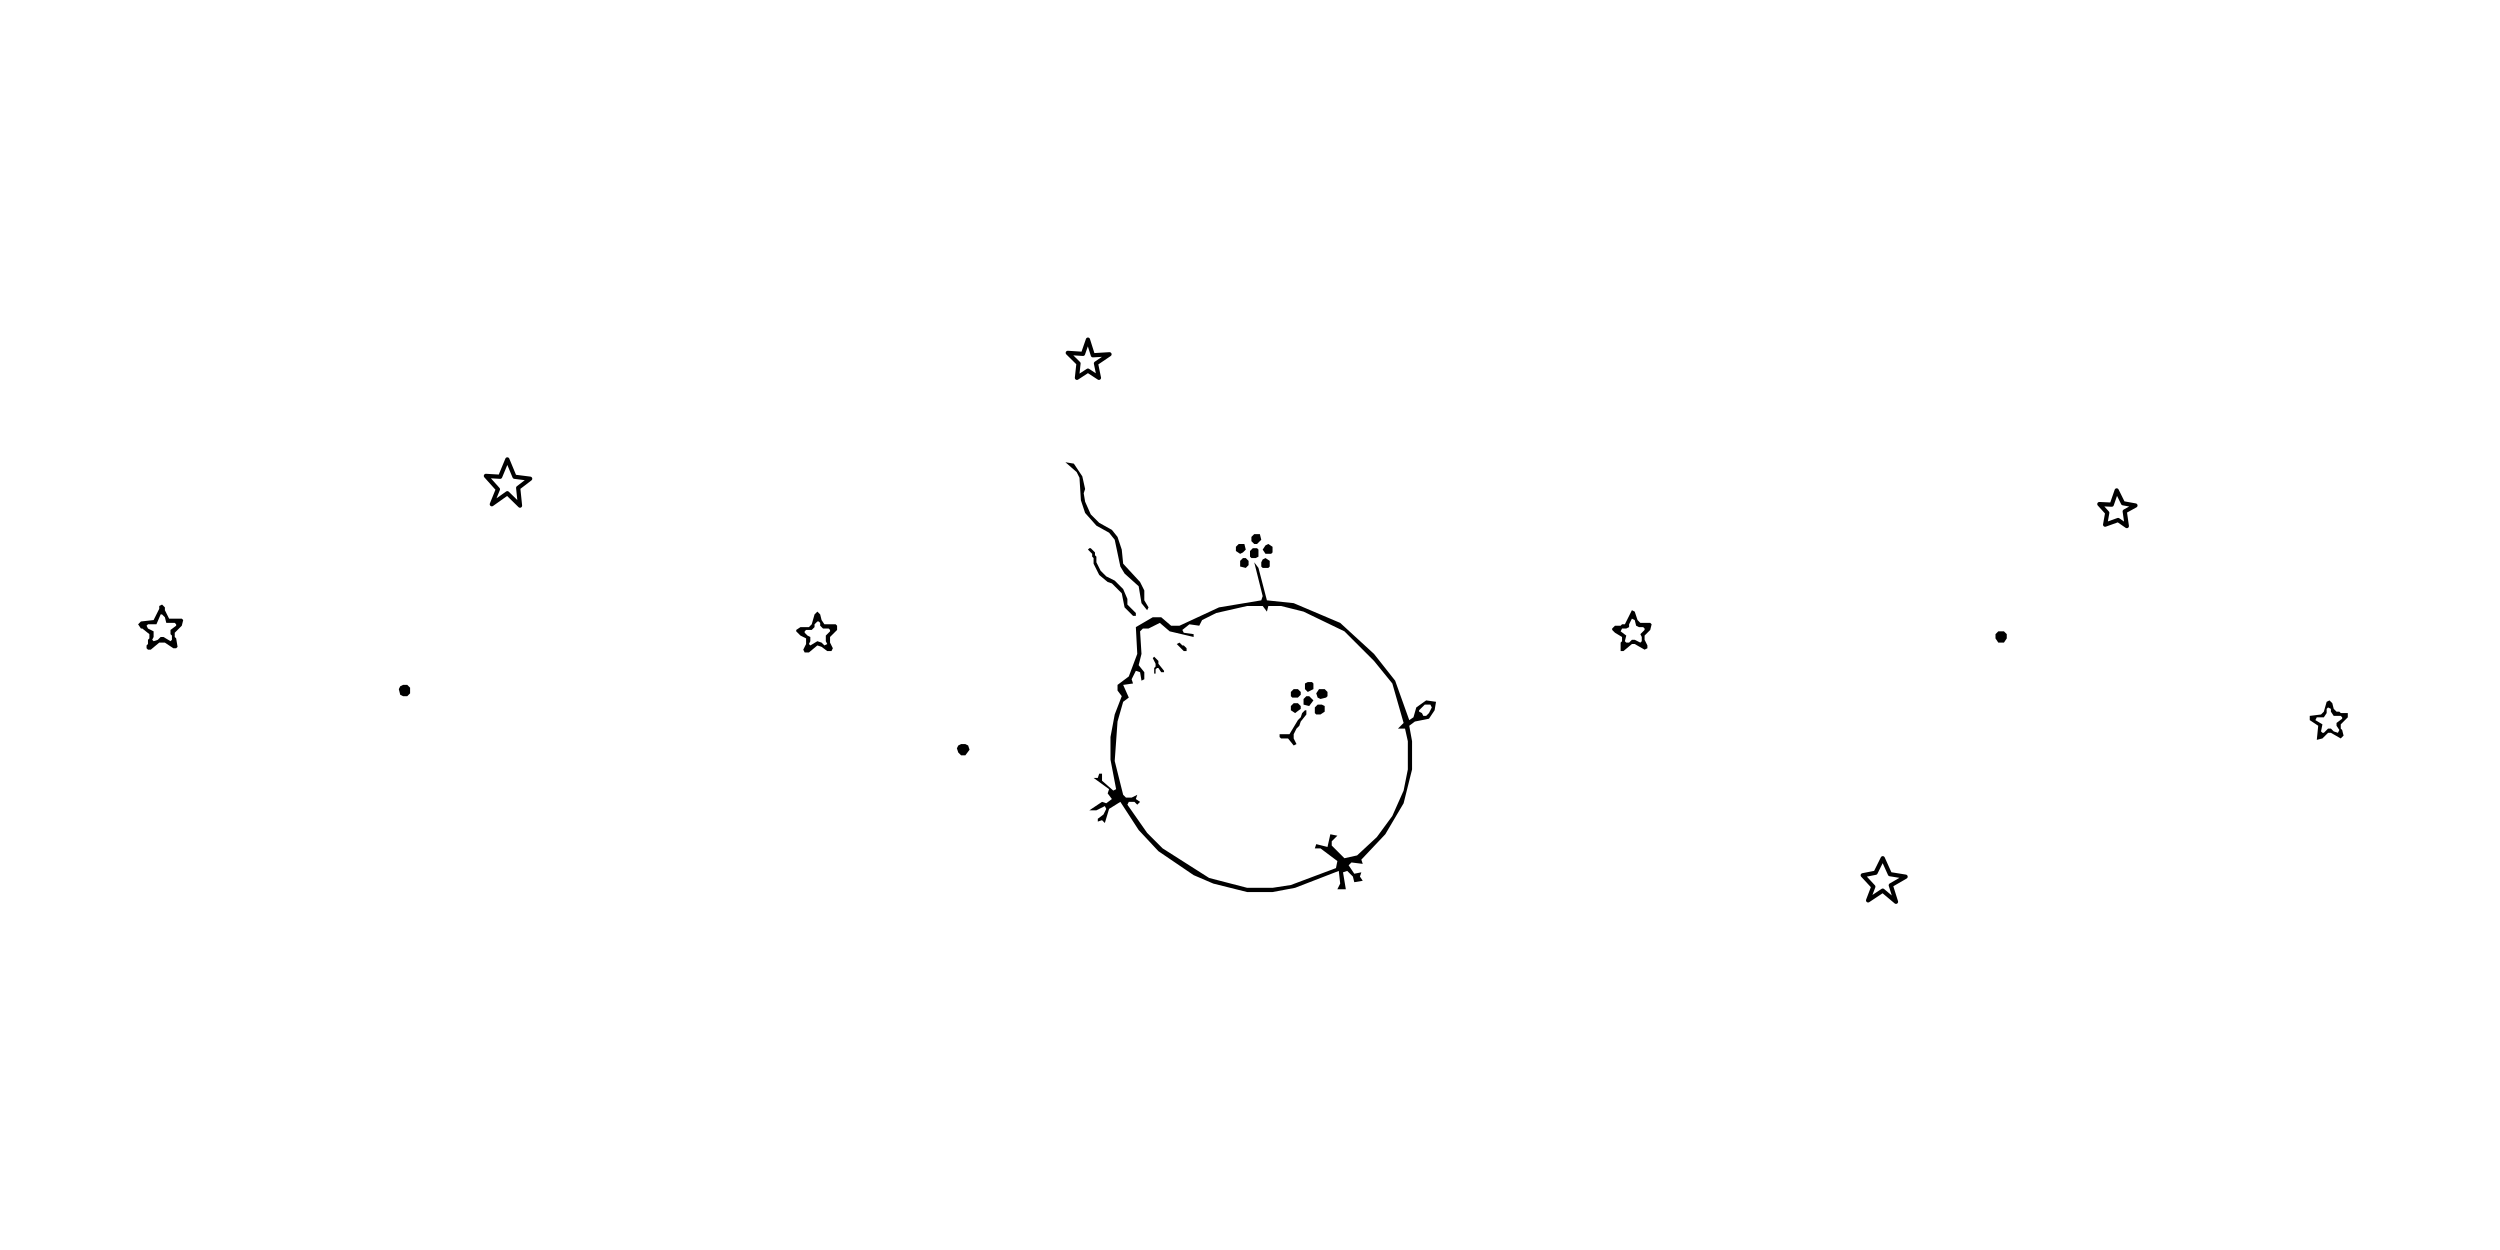
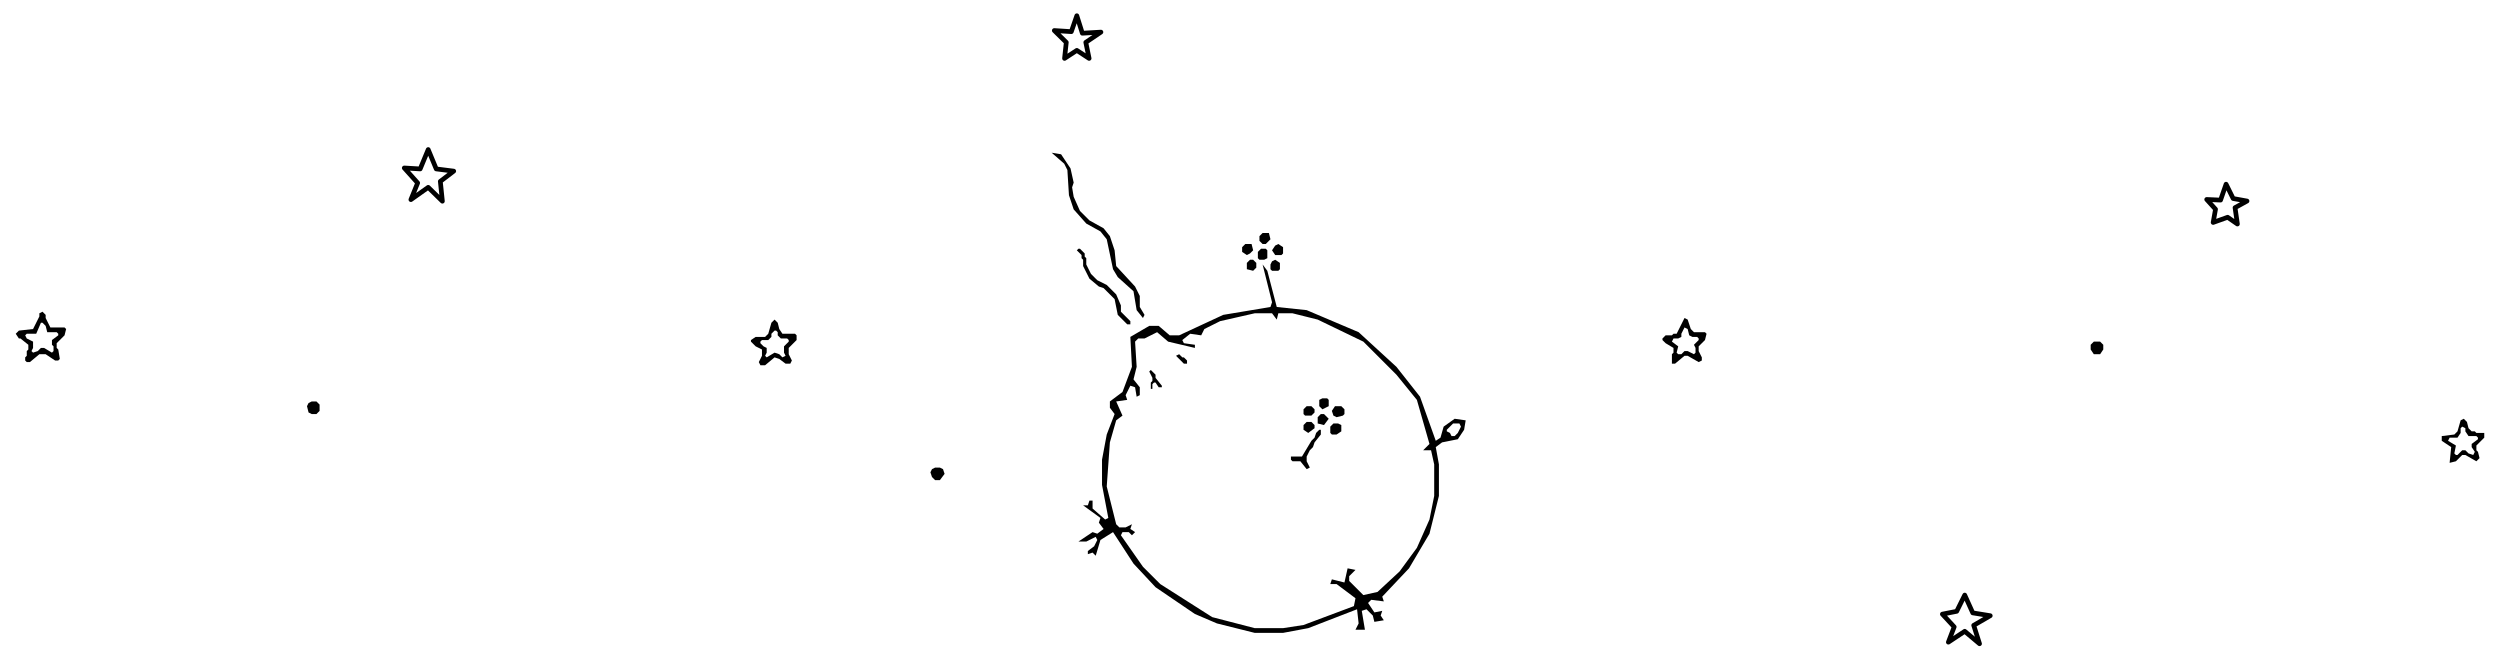
- <svg xmlns="http://www.w3.org/2000/svg" width="1774" height="887" viewBox="0 0 1774 887" role="img" aria-labelledby="title desc">
+ <svg xmlns="http://www.w3.org/2000/svg" width="1588" height="419" viewBox="88 231 1588 419" role="img" aria-labelledby="title desc">
  <g fill="#000" fill-rule="evenodd">
    <path d="M756 328 L764 335 L766 339 L767 355 L770 364 L778 373 L787 378 L791 383 L795 402 L798 407 L808 416 L810 428 L814 433 L815 431 L812 426 L812 419 L809 413 L797 400 L796 390 L793 381 L789 376 L780 371 L774 365 L770 356 L769 350 L770 347 L768 338 L762 329 Z     M894 379 L890 379 L888 381 L888 384 L890 386 L892 386 L895 383 Z     M883 386 L879 386 L877 388 L877 391 L880 393 L882 392 L884 390 Z     M900 386 L898 387 L896 390 L898 393 L902 393 L903 392 L903 388 Z     M773 389 L772 390 L775 393 L775 395 L776 396 L776 400 L780 408 L786 413 L789 414 L796 421 L798 431 L804 437 L806 437 L806 435 L800 429 L800 425 L797 418 L791 412 L785 409 L781 405 L778 399 L778 395 L777 394 L777 392 L774 389 Z     M889 389 L887 391 L887 395 L888 396 L891 396 L893 395 L893 390 L892 389 Z     M882 396 L880 398 L880 402 L884 403 L886 401 L886 398 L884 396 Z     M898 396 L896 397 L895 399 L895 402 L896 403 L900 403 L901 402 L901 398 Z     M890 399 L896 423 L895 426 L865 431 L837 444 L831 444 L824 438 L818 438 L806 445 L807 464 L801 480 L793 486 L793 490 L796 494 L791 507 L788 523 L788 539 L792 560 L790 561 L782 554 L782 549 L780 549 L779 552 L776 552 L787 560 L786 563 L789 567 L785 570 L782 569 L773 575 L778 575 L784 572 L785 574 L783 578 L779 581 L779 583 L782 582 L784 584 L787 574 L795 569 L808 589 L822 604 L847 621 L861 627 L885 633 L903 633 L919 630 L950 618 L951 627 L949 631 L955 631 L953 619 L956 618 L960 622 L961 626 L967 625 L965 622 L966 619 L961 620 L957 614 L959 612 L967 613 L966 610 L983 592 L996 570 L1002 546 L1002 526 L1000 515 L1004 512 L1014 510 L1018 504 L1019 498 L1012 497 L1005 502 L1003 509 L1000 511 L990 483 L975 464 L951 442 L918 428 L899 426 L893 403 Z     M115 429 L113 430 L113 432 L109 440 L100 441 L98 443 L100 446 L101 446 L106 450 L106 453 L105 454 L105 457 L104 458 L104 460 L105 461 L107 461 L113 456 L117 456 L123 460 L125 460 L126 459 L125 453 L124 452 L124 449 L129 444 L130 440 L129 439 L120 439 L117 433 L117 431 Z     M811 446 L815 446 L823 442 L830 448 L847 452 L847 450 L840 449 L839 447 L844 443 L851 444 L853 440 L863 435 L885 430 L896 430 L899 434 L900 430 L909 430 L925 434 L954 448 L975 469 L988 485 L996 513 L992 517 L997 517 L999 526 L999 546 L996 561 L988 579 L977 594 L963 607 L954 609 L945 600 L945 597 L949 593 L944 592 L942 601 L934 599 L933 602 L937 602 L949 611 L948 616 L916 628 L903 630 L885 630 L858 623 L825 602 L814 591 L800 571 L801 569 L805 569 L807 571 L809 569 L806 567 L807 564 L803 566 L799 566 L797 564 L791 540 L793 512 L797 498 L801 495 L797 486 L804 485 L803 482 L806 476 L809 477 L810 483 L812 482 L812 477 L808 472 L810 464 L809 448 Z     M1158 433 L1153 443 L1151 443 L1150 444 L1146 444 L1144 446 L1144 447 L1146 449 L1151 452 L1151 455 L1150 456 L1150 462 L1152 462 L1158 457 L1160 457 L1167 461 L1169 460 L1169 458 L1167 454 L1167 451 L1171 447 L1172 443 L1171 442 L1164 442 L1162 440 L1160 434 Z     M580 434 L578 436 L576 443 L574 445 L568 445 L565 447 L565 448 L568 451 L572 453 L572 457 L570 461 L571 463 L574 463 L580 458 L583 459 L587 462 L590 462 L591 460 L589 456 L589 452 L594 447 L594 444 L593 443 L585 443 L583 440 L582 436 Z     M104 444 L105 443 L111 443 L114 436 L115 436 L117 438 L118 442 L124 442 L125 443 L125 444 L121 447 L121 450 L122 451 L122 454 L121 455 L116 452 L114 452 L112 454 L109 455 L108 454 L109 452 L109 448 L105 446 Z     M1158 439 L1160 440 L1161 444 L1163 445 L1166 445 L1167 446 L1167 447 L1164 450 L1165 452 L1165 455 L1164 456 L1160 454 L1158 454 L1156 456 L1154 456 L1153 455 L1154 451 L1150 448 L1151 446 L1154 446 L1156 445 L1156 443 Z     M571 448 L572 447 L576 447 L578 445 L578 443 L580 441 L581 441 L582 442 L582 444 L584 446 L588 446 L589 447 L589 448 L586 451 L586 455 L587 457 L585 458 L583 456 L580 455 L575 458 L574 457 L575 455 L575 452 L573 451 L571 449 Z     M1418 448 L1416 450 L1416 453 L1418 456 L1422 456 L1424 453 L1424 450 L1422 448 Z     M835 457 L840 462 L842 462 L842 460 L840 458 L839 458 L837 456 Z     M819 466 L818 467 L820 471 L820 473 L819 474 L819 478 L820 478 L820 475 L821 474 L822 474 L824 477 L826 477 L826 476 L822 471 L822 469 Z     M931 484 L928 484 L926 485 L926 489 L928 491 L932 489 L932 485 Z     M284 487 L283 489 L284 493 L286 494 L289 494 L291 492 L291 488 L289 486 L286 486 Z     M918 489 L916 491 L916 494 L917 495 L921 495 L923 493 L923 491 L921 489 Z     M936 489 L934 492 L935 495 L937 496 L941 495 L942 494 L942 491 L940 489 Z     M927 494 L925 496 L925 500 L929 501 L932 497 L929 494 Z     M1653 497 L1651 498 L1649 505 L1647 507 L1639 508 L1639 511 L1645 515 L1644 525 L1648 524 L1652 520 L1654 520 L1661 524 L1663 522 L1662 518 L1661 517 L1661 514 L1666 509 L1666 506 L1661 506 L1660 505 L1658 505 L1656 503 L1655 499 Z     M921 499 L918 499 L916 501 L916 504 L919 506 L923 503 L923 501 Z     M935 500 L933 502 L933 506 L934 507 L937 507 L940 505 L940 501 L938 500 Z     M1015 500 L1016 502 L1014 506 L1012 508 L1010 508 L1009 506 L1007 505 L1007 504 L1011 500 Z     M1652 502 L1654 503 L1654 505 L1656 508 L1661 508 L1662 509 L1662 510 L1658 513 L1658 515 L1660 518 L1659 520 L1656 519 L1654 517 L1652 517 L1649 520 L1648 520 L1647 519 L1648 514 L1643 511 L1644 509 L1649 509 L1651 506 L1651 503 Z     M927 504 L926 504 L924 506 L923 509 L921 511 L915 521 L908 521 L908 523 L909 524 L914 524 L918 529 L920 528 L918 524 L918 521 L920 517 L922 515 L923 512 L927 507 Z     M680 529 L679 531 L680 534 L682 536 L685 536 L688 532 L687 529 L685 528 L682 528 Z" />
  </g>
  <g fill="none" stroke="#000" stroke-width="3" stroke-linecap="round" stroke-linejoin="round">
    <path d="M 360.0 326.0 L 365.1 338.3 L 376.2 339.7 L 367.7 346.2 L 369.0 358.8 L 360.0 350.0 L 349.0 357.8 L 353.3 347.2 L 344.8 337.7 L 354.9 338.3 Z" />
    <path d="M 772.0 241.0 L 775.5 252.1 L 787.3 251.4 L 777.7 257.9 L 779.8 268.1 L 772.0 263.0 L 764.2 268.1 L 765.3 257.9 L 757.7 250.4 L 768.5 251.1 Z" />
    <path d="M 1336.0 609.0 L 1341.1 620.3 L 1352.2 622.1 L 1341.7 628.2 L 1345.4 639.9 L 1336.0 632.0 L 1325.6 638.9 L 1329.3 629.2 L 1321.8 621.1 L 1330.9 619.3 Z" />
    <path d="M 1502.0 348.0 L 1506.5 357.1 L 1515.3 358.7 L 1507.7 362.9 L 1509.2 373.3 L 1503.0 369.0 L 1493.8 372.3 L 1495.3 363.9 L 1489.7 357.7 L 1498.5 358.1 Z" />
  </g>
</svg>
